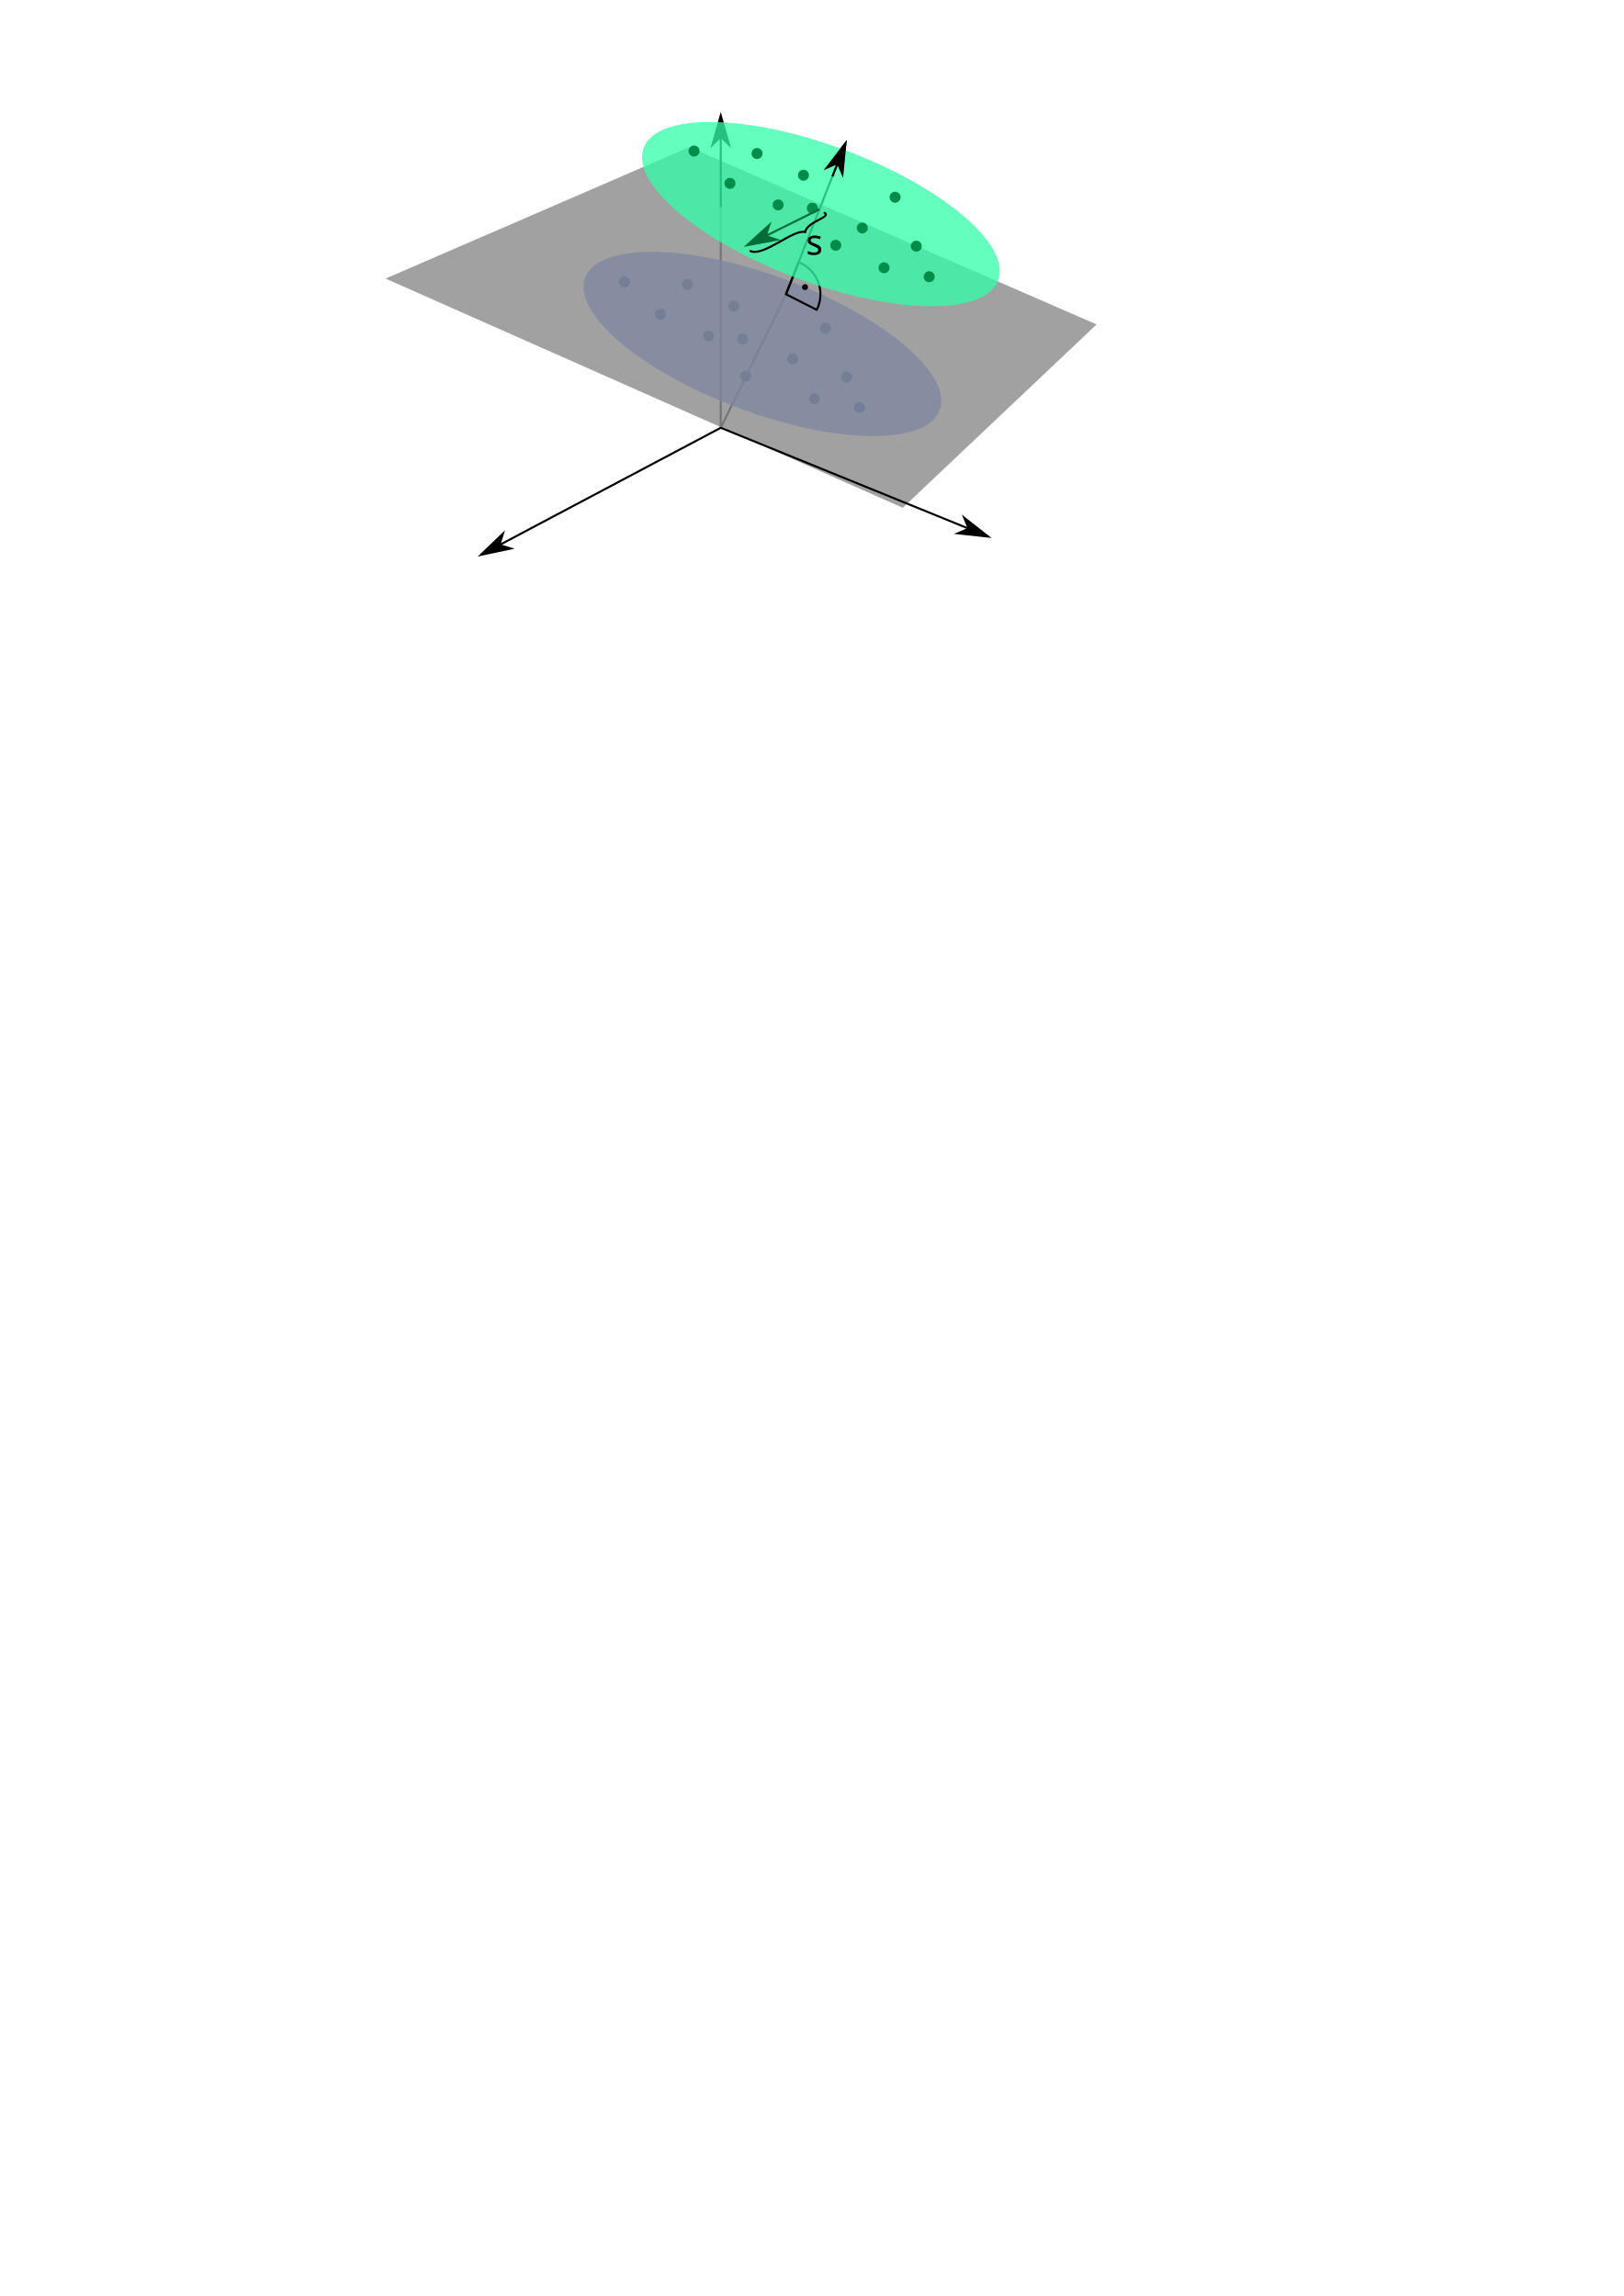
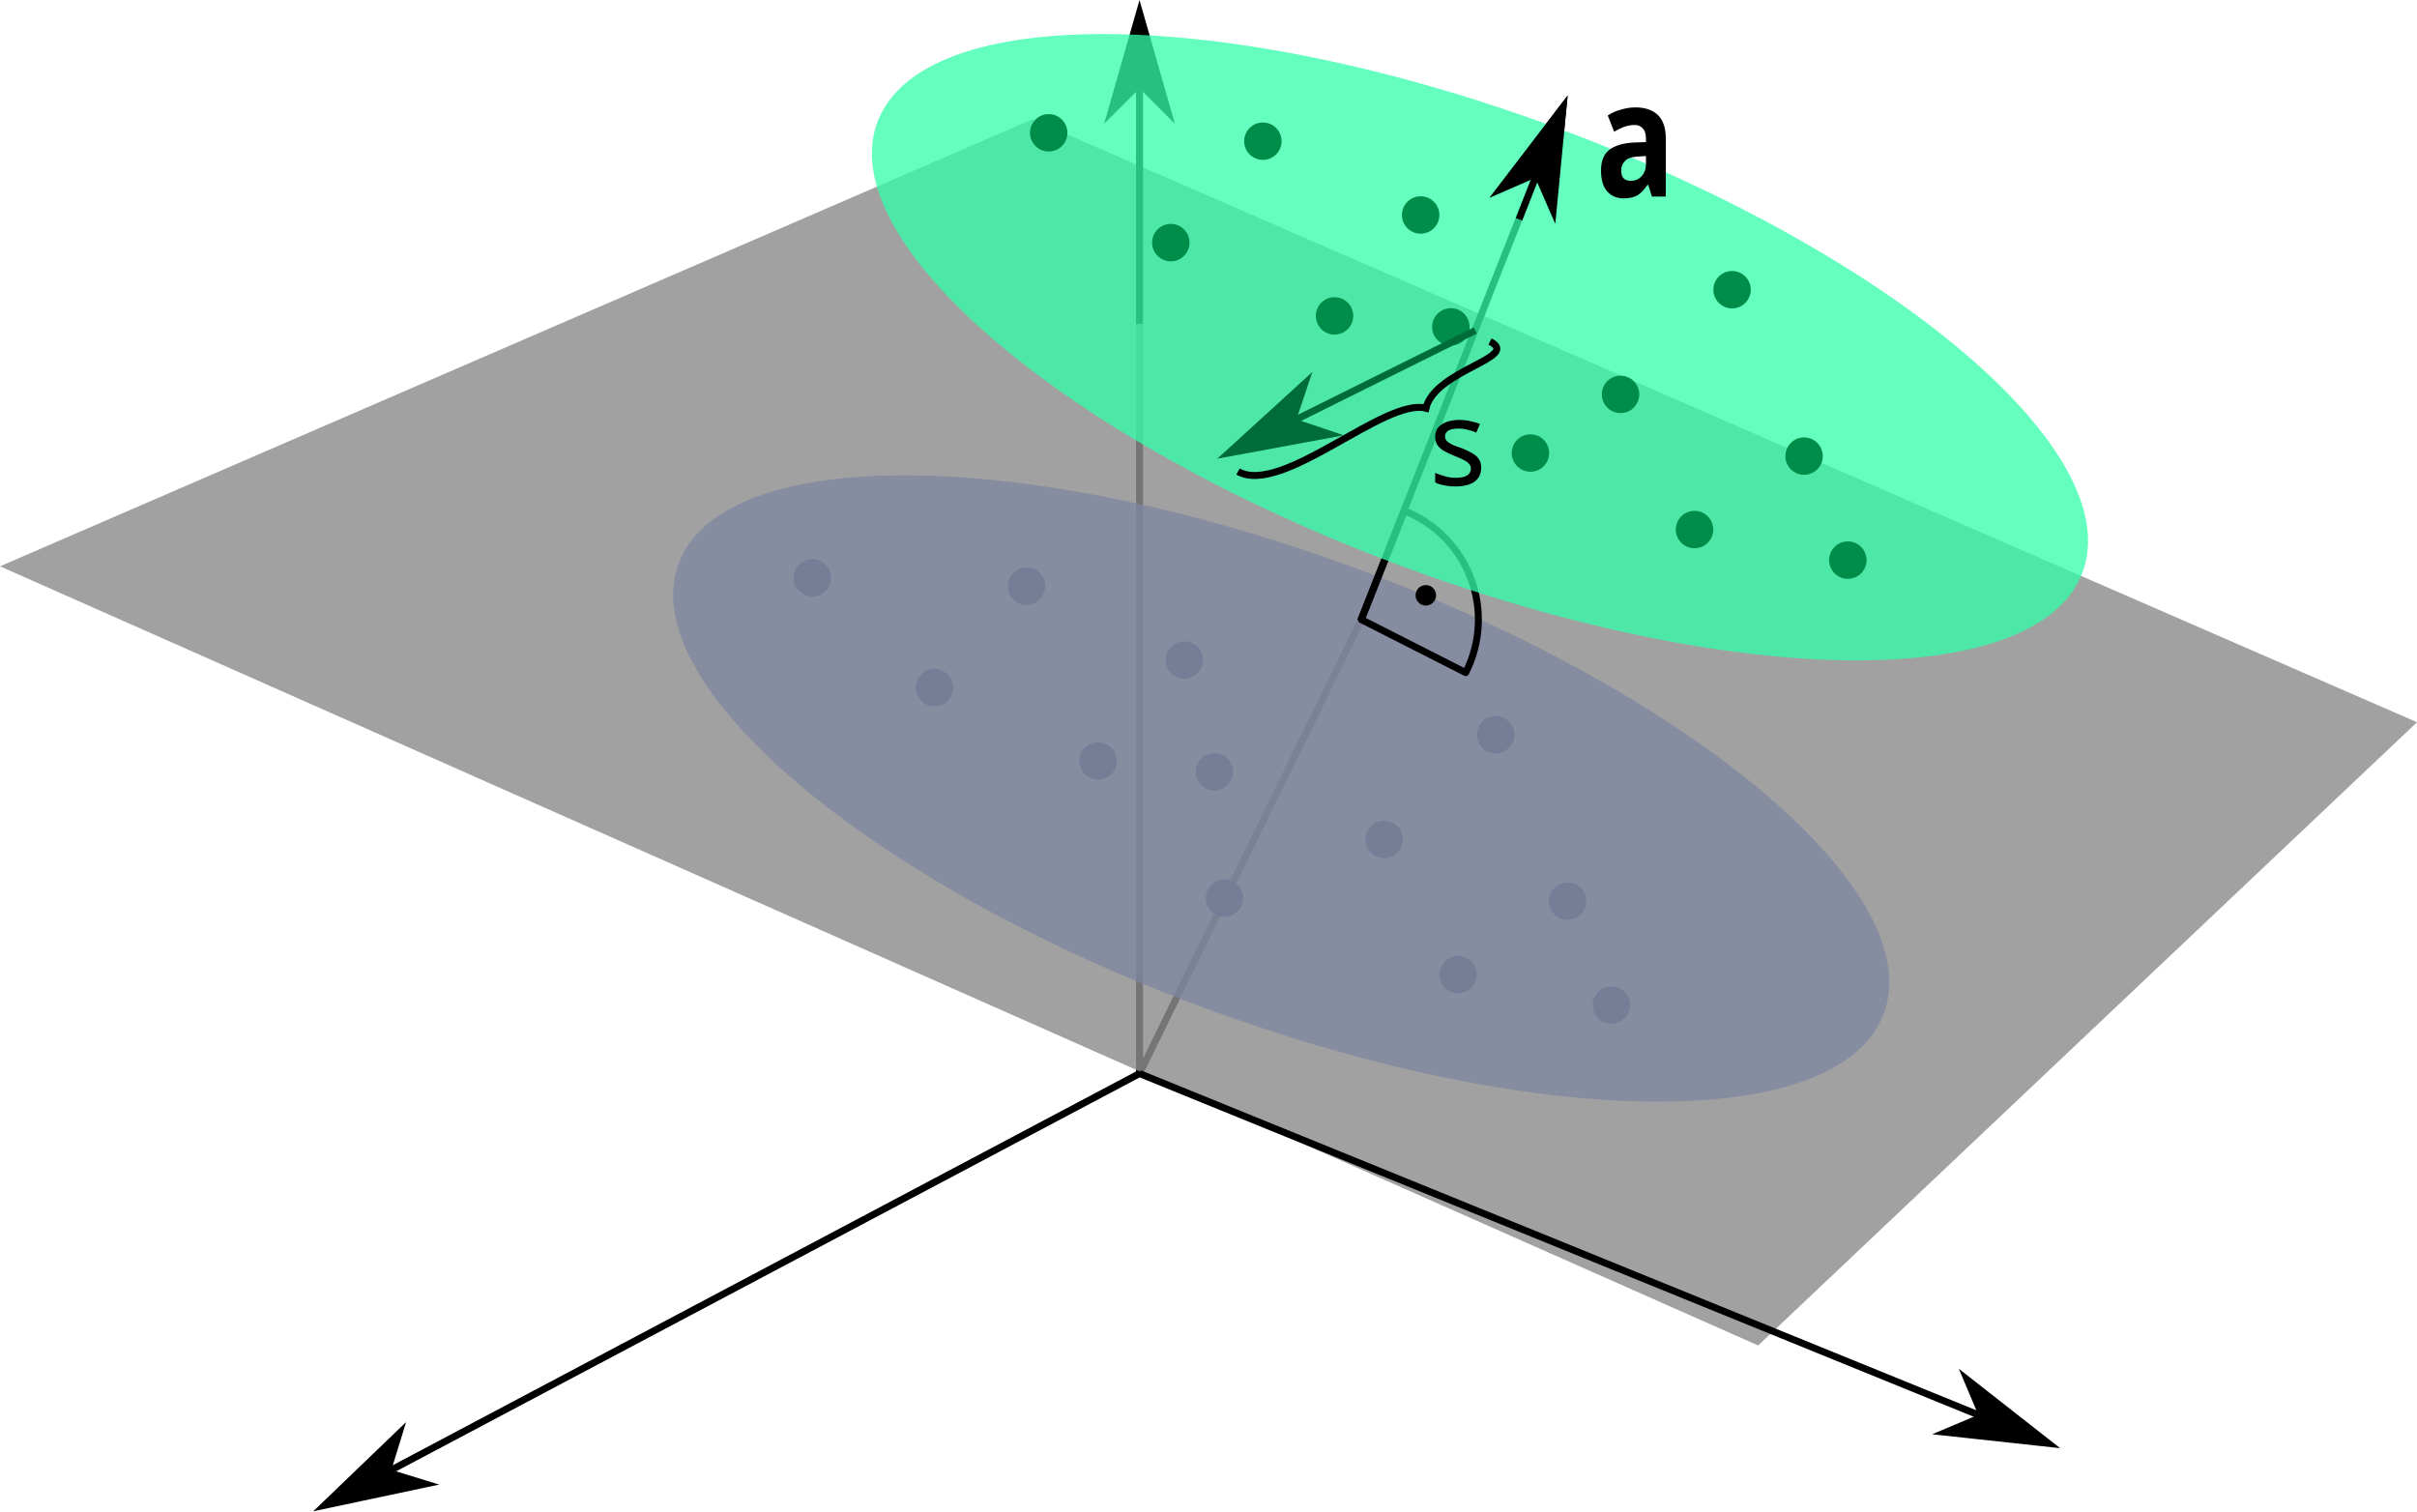
- <svg xmlns="http://www.w3.org/2000/svg" width="210mm" height="297mm" viewBox="0 0 210 297" version="1.1" id="svg8">
+ <svg xmlns="http://www.w3.org/2000/svg" width="91.963mm" height="57.505mm" viewBox="0 0 91.963 57.505" version="1.1" id="svg8">
  <defs id="defs2">
-     <marker style="overflow:visible;" id="marker1675" refX="0.0" refY="0.0" orient="auto">
-       <path transform="scale(0.8) rotate(180) translate(12.5,0)" style="fill-rule:evenodd;stroke:#006d39;stroke-width:1pt;stroke-opacity:1;fill:#006d39;fill-opacity:1" d="M 0.0,0.0 L 5.0,-5.0 L -12.5,0.0 L 5.0,5.0 L 0.0,0.0 z " id="path1673" />
+     <marker style="overflow:visible" id="marker1675" refX="0" refY="0" orient="auto">
+       <path transform="matrix(-0.8,0,0,-0.8,-10,0)" style="fill:#006d39;fill-opacity:1;fill-rule:evenodd;stroke:#006d39;stroke-width:1pt;stroke-opacity:1" d="M 0,0 5,-5 -12.5,0 5,5 Z" id="path1673" />
    </marker>
-     <marker style="overflow:visible" id="marker1567" refX="0.0" refY="0.0" orient="auto">
-       <path transform="scale(0.8) translate(12.5,0)" style="fill-rule:evenodd;stroke:#000000;stroke-width:1pt;stroke-opacity:1;fill:#000000;fill-opacity:1" d="M 0.0,0.0 L 5.0,-5.0 L -12.5,0.0 L 5.0,5.0 L 0.0,0.0 z " id="path1565" />
+     <marker style="overflow:visible" id="marker1567" refX="0" refY="0" orient="auto">
+       <path transform="matrix(0.8,0,0,0.8,10,0)" style="fill:#000000;fill-opacity:1;fill-rule:evenodd;stroke:#000000;stroke-width:1pt;stroke-opacity:1" d="M 0,0 5,-5 -12.5,0 5,5 Z" id="path1565" />
    </marker>
-     <marker style="overflow:visible;" id="marker1509" refX="0.0" refY="0.0" orient="auto">
-       <path transform="scale(0.8) rotate(180) translate(12.5,0)" style="fill-rule:evenodd;stroke:#000000;stroke-width:1pt;stroke-opacity:1;fill:#000000;fill-opacity:1" d="M 0.0,0.0 L 5.0,-5.0 L -12.5,0.0 L 5.0,5.0 L 0.0,0.0 z " id="path1507" />
+     <marker style="overflow:visible" id="marker1509" refX="0" refY="0" orient="auto">
+       <path transform="matrix(-0.8,0,0,-0.8,-10,0)" style="fill:#000000;fill-opacity:1;fill-rule:evenodd;stroke:#000000;stroke-width:1pt;stroke-opacity:1" d="M 0,0 5,-5 -12.5,0 5,5 Z" id="path1507" />
    </marker>
-     <marker style="overflow:visible;" id="marker1457" refX="0.0" refY="0.0" orient="auto">
-       <path transform="scale(0.8) rotate(180) translate(12.5,0)" style="fill-rule:evenodd;stroke:#000000;stroke-width:1pt;stroke-opacity:1;fill:#000000;fill-opacity:1" d="M 0.0,0.0 L 5.0,-5.0 L -12.5,0.0 L 5.0,5.0 L 0.0,0.0 z " id="path1455" />
+     <marker style="overflow:visible" id="marker1457" refX="0" refY="0" orient="auto">
+       <path transform="matrix(-0.8,0,0,-0.8,-10,0)" style="fill:#000000;fill-opacity:1;fill-rule:evenodd;stroke:#000000;stroke-width:1pt;stroke-opacity:1" d="M 0,0 5,-5 -12.5,0 5,5 Z" id="path1455" />
    </marker>
-     <marker style="overflow:visible" id="Arrow1Lstart" refX="0.0" refY="0.0" orient="auto">
-       <path transform="scale(0.8) translate(12.5,0)" style="fill-rule:evenodd;stroke:#000000;stroke-width:1pt;stroke-opacity:1;fill:#000000;fill-opacity:1" d="M 0.0,0.0 L 5.0,-5.0 L -12.5,0.0 L 5.0,5.0 L 0.0,0.0 z " id="path845" />
+     <marker style="overflow:visible" id="Arrow1Lstart" refX="0" refY="0" orient="auto">
+       <path transform="matrix(0.8,0,0,0.8,10,0)" style="fill:#000000;fill-opacity:1;fill-rule:evenodd;stroke:#000000;stroke-width:1pt;stroke-opacity:1" d="M 0,0 5,-5 -12.5,0 5,5 Z" id="path845" />
    </marker>
-     <marker style="overflow:visible;" id="marker1379" refX="0.0" refY="0.0" orient="auto">
-       <path transform="scale(0.8) rotate(180) translate(12.5,0)" style="fill-rule:evenodd;stroke:#000000;stroke-width:1pt;stroke-opacity:1;fill:#000000;fill-opacity:1" d="M 0.0,0.0 L 5.0,-5.0 L -12.5,0.0 L 5.0,5.0 L 0.0,0.0 z " id="path1377" />
+     <marker style="overflow:visible" id="marker1379" refX="0" refY="0" orient="auto">
+       <path transform="matrix(-0.8,0,0,-0.8,-10,0)" style="fill:#000000;fill-opacity:1;fill-rule:evenodd;stroke:#000000;stroke-width:1pt;stroke-opacity:1" d="M 0,0 5,-5 -12.5,0 5,5 Z" id="path1377" />
    </marker>
-     <marker style="overflow:visible;" id="marker1143" refX="0.0" refY="0.0" orient="auto">
-       <path transform="scale(0.8) rotate(180) translate(12.5,0)" style="fill-rule:evenodd;stroke:#000000;stroke-width:1pt;stroke-opacity:1;fill:#000000;fill-opacity:1" d="M 0.0,0.0 L 5.0,-5.0 L -12.5,0.0 L 5.0,5.0 L 0.0,0.0 z " id="path1141" />
+     <marker style="overflow:visible" id="marker1143" refX="0" refY="0" orient="auto">
+       <path transform="matrix(-0.8,0,0,-0.8,-10,0)" style="fill:#000000;fill-opacity:1;fill-rule:evenodd;stroke:#000000;stroke-width:1pt;stroke-opacity:1" d="M 0,0 5,-5 -12.5,0 5,5 Z" id="path1141" />
    </marker>
-     <marker style="overflow:visible;" id="Arrow1Lend" refX="0.0" refY="0.0" orient="auto">
-       <path transform="scale(0.8) rotate(180) translate(12.5,0)" style="fill-rule:evenodd;stroke:#000000;stroke-width:1pt;stroke-opacity:1;fill:#000000;fill-opacity:1" d="M 0.0,0.0 L 5.0,-5.0 L -12.5,0.0 L 5.0,5.0 L 0.0,0.0 z " id="path848" />
+     <marker style="overflow:visible" id="Arrow1Lend" refX="0" refY="0" orient="auto">
+       <path transform="matrix(-0.8,0,0,-0.8,-10,0)" style="fill:#000000;fill-opacity:1;fill-rule:evenodd;stroke:#000000;stroke-width:1pt;stroke-opacity:1" d="M 0,0 5,-5 -12.5,0 5,5 Z" id="path848" />
    </marker>
  </defs>
-   <g id="layer1">
-     <path style="fill:none;stroke:#000000;stroke-width:0.265;stroke-linecap:butt;stroke-linejoin:miter;stroke-opacity:1;stroke-miterlimit:4;stroke-dasharray:none;marker-start:url(#Arrow1Lstart)" d="M 62.236,71.751 93.219,55.336" id="path833" />
+   <g id="layer1" transform="translate(-49.86206,-14.48711)">
+     <path style="fill:none;stroke:#000000;stroke-width:0.265;stroke-linecap:butt;stroke-linejoin:miter;stroke-miterlimit:4;stroke-dasharray:none;stroke-opacity:1;marker-start:url(#Arrow1Lstart)" d="M 62.236,71.751 93.219,55.336" id="path833" />
    <path style="fill:none;stroke:#000000;stroke-width:0.265px;stroke-linecap:butt;stroke-linejoin:miter;stroke-opacity:1" d="M 93.219,26.813 V 55.336 L 101.662,38.065" id="path835" />
    <g id="g1303">
      <ellipse style="opacity:0.757;fill:#3266ff;fill-opacity:1;stroke:none;stroke-width:0.226;stroke-linecap:round;stroke-linejoin:round;stroke-miterlimit:4;stroke-dasharray:none;stroke-opacity:1" id="ellipse1191" cx="107.971" cy="7.114" rx="24.474" ry="8.844" transform="matrix(0.9365947,0.3504146,-0.3532615,0.9355246,0,0)" />
      <g id="g1245" transform="translate(-10.58333)">
        <circle style="opacity:1;fill:#0635c4;fill-opacity:1;stroke:none;stroke-width:0.048;stroke-linecap:round;stroke-linejoin:round;stroke-miterlimit:4;stroke-dasharray:none;stroke-opacity:1" id="path1209" cx="91.351" cy="36.474" r="0.712" />
        <circle style="opacity:1;fill:#0635c4;fill-opacity:1;stroke:none;stroke-width:0.048;stroke-linecap:round;stroke-linejoin:round;stroke-miterlimit:4;stroke-dasharray:none;stroke-opacity:1" id="circle1211" cx="99.5" cy="36.793" r="0.712" />
        <circle style="opacity:1;fill:#0635c4;fill-opacity:1;stroke:none;stroke-width:0.048;stroke-linecap:round;stroke-linejoin:round;stroke-miterlimit:4;stroke-dasharray:none;stroke-opacity:1" id="circle1213" cx="95.997" cy="40.652" r="0.712" />
        <circle style="opacity:1;fill:#0635c4;fill-opacity:1;stroke:none;stroke-width:0.048;stroke-linecap:round;stroke-linejoin:round;stroke-miterlimit:4;stroke-dasharray:none;stroke-opacity:1" id="circle1215" cx="105.503" cy="39.601" r="0.712" />
        <circle style="opacity:1;fill:#0635c4;fill-opacity:1;stroke:none;stroke-width:0.048;stroke-linecap:round;stroke-linejoin:round;stroke-miterlimit:4;stroke-dasharray:none;stroke-opacity:1" id="circle1217" cx="107.034" cy="48.658" r="0.712" />
        <circle style="opacity:1;fill:#0635c4;fill-opacity:1;stroke:none;stroke-width:0.048;stroke-linecap:round;stroke-linejoin:round;stroke-miterlimit:4;stroke-dasharray:none;stroke-opacity:1" id="circle1219" cx="102.227" cy="43.44" r="0.712" />
        <circle style="opacity:1;fill:#0635c4;fill-opacity:1;stroke:none;stroke-width:0.048;stroke-linecap:round;stroke-linejoin:round;stroke-miterlimit:4;stroke-dasharray:none;stroke-opacity:1" id="circle1221" cx="106.651" cy="43.858" r="0.712" />
        <circle style="opacity:1;fill:#0635c4;fill-opacity:1;stroke:none;stroke-width:0.048;stroke-linecap:round;stroke-linejoin:round;stroke-miterlimit:4;stroke-dasharray:none;stroke-opacity:1" id="circle1223" cx="117.352" cy="42.444" r="0.712" />
        <circle style="opacity:1;fill:#0635c4;fill-opacity:1;stroke:none;stroke-width:0.048;stroke-linecap:round;stroke-linejoin:round;stroke-miterlimit:4;stroke-dasharray:none;stroke-opacity:1" id="circle1225" cx="113.108" cy="46.427" r="0.712" />
        <circle style="opacity:1;fill:#0635c4;fill-opacity:1;stroke:none;stroke-width:0.048;stroke-linecap:round;stroke-linejoin:round;stroke-miterlimit:4;stroke-dasharray:none;stroke-opacity:1" id="circle1227" cx="115.923" cy="51.57" r="0.712" />
        <circle style="opacity:1;fill:#0635c4;fill-opacity:1;stroke:none;stroke-width:0.048;stroke-linecap:round;stroke-linejoin:round;stroke-miterlimit:4;stroke-dasharray:none;stroke-opacity:1" id="circle1229" cx="120.092" cy="48.776" r="0.712" />
        <circle style="opacity:1;fill:#0635c4;fill-opacity:1;stroke:none;stroke-width:0.048;stroke-linecap:round;stroke-linejoin:round;stroke-miterlimit:4;stroke-dasharray:none;stroke-opacity:1" id="circle1231" cx="121.757" cy="52.733" r="0.712" />
      </g>
    </g>
    <path style="opacity:0.828;fill:#8d8d8d;fill-opacity:1;stroke:none;stroke-width:0.265px;stroke-linecap:butt;stroke-linejoin:miter;stroke-opacity:1" d="M 89.146,19.026 49.862,36.035 116.758,65.683 141.825,41.968 Z" id="path837" />
    <path style="fill:none;stroke:#000000;stroke-width:0.265;stroke-linecap:butt;stroke-linejoin:miter;stroke-miterlimit:4;stroke-dasharray:none;stroke-opacity:1;marker-end:url(#Arrow1Lend)" d="m 101.627,38.111 7.693,-19.51" id="path843" />
    <g id="g1307" transform="translate(-10.58333)">
      <path style="fill:none;stroke:#000000;stroke-width:0.265;stroke-linecap:round;stroke-linejoin:round;stroke-miterlimit:4;stroke-dasharray:none;stroke-opacity:1" id="path1127" d="m 113.88,33.925 a 4.451,4.451 0 0 1 2.527,2.562 4.451,4.451 0 0 1 -0.194,3.593 l -3.968,-2.016 z" />
      <circle style="fill:#000000;fill-opacity:1;stroke:none;stroke-width:0.07;stroke-linecap:round;stroke-linejoin:round;stroke-miterlimit:4;stroke-dasharray:none;stroke-opacity:1" id="path1129" cx="114.696" cy="37.139" r="0.39" />
    </g>
    <path style="fill:none;stroke:#000000;stroke-width:0.265px;stroke-linecap:butt;stroke-linejoin:miter;stroke-opacity:1;marker-start:url(#marker1567)" d="M 93.219,15.001 V 26.813" id="path1207" />
    <ellipse style="opacity:0.757;fill:#32ffaa;fill-opacity:1;stroke:none;stroke-width:0.226;stroke-linecap:round;stroke-linejoin:round;stroke-miterlimit:4;stroke-dasharray:none;stroke-opacity:1" id="path1131" cx="109.112" cy="-11.262" rx="24.474" ry="8.844" transform="matrix(0.9365947,0.3504146,-0.3532615,0.9355246,0,0)" />
    <g id="g1271" transform="translate(-1.587501,-16.93333)" style="fill:#008d4a;fill-opacity:1">
      <circle style="opacity:1;fill:#008d4a;fill-opacity:1;stroke:none;stroke-width:0.048;stroke-linecap:round;stroke-linejoin:round;stroke-miterlimit:4;stroke-dasharray:none;stroke-opacity:1" id="circle1247" cx="91.351" cy="36.474" r="0.712" />
      <circle style="opacity:1;fill:#008d4a;fill-opacity:1;stroke:none;stroke-width:0.048;stroke-linecap:round;stroke-linejoin:round;stroke-miterlimit:4;stroke-dasharray:none;stroke-opacity:1" id="circle1249" cx="99.5" cy="36.793" r="0.712" />
      <circle style="opacity:1;fill:#008d4a;fill-opacity:1;stroke:none;stroke-width:0.048;stroke-linecap:round;stroke-linejoin:round;stroke-miterlimit:4;stroke-dasharray:none;stroke-opacity:1" id="circle1251" cx="95.997" cy="40.652" r="0.712" />
      <circle style="opacity:1;fill:#008d4a;fill-opacity:1;stroke:none;stroke-width:0.048;stroke-linecap:round;stroke-linejoin:round;stroke-miterlimit:4;stroke-dasharray:none;stroke-opacity:1" id="circle1253" cx="105.503" cy="39.601" r="0.712" />
      <circle style="opacity:1;fill:#008d4a;fill-opacity:1;stroke:none;stroke-width:0.048;stroke-linecap:round;stroke-linejoin:round;stroke-miterlimit:4;stroke-dasharray:none;stroke-opacity:1" id="circle1255" cx="109.68" cy="48.658" r="0.712" />
      <circle style="opacity:1;fill:#008d4a;fill-opacity:1;stroke:none;stroke-width:0.048;stroke-linecap:round;stroke-linejoin:round;stroke-miterlimit:4;stroke-dasharray:none;stroke-opacity:1" id="circle1257" cx="102.227" cy="43.44" r="0.712" />
      <circle style="opacity:1;fill:#008d4a;fill-opacity:1;stroke:none;stroke-width:0.048;stroke-linecap:round;stroke-linejoin:round;stroke-miterlimit:4;stroke-dasharray:none;stroke-opacity:1" id="circle1259" cx="106.651" cy="43.858" r="0.712" />
      <circle style="opacity:1;fill:#008d4a;fill-opacity:1;stroke:none;stroke-width:0.048;stroke-linecap:round;stroke-linejoin:round;stroke-miterlimit:4;stroke-dasharray:none;stroke-opacity:1" id="circle1261" cx="117.352" cy="42.444" r="0.712" />
      <circle style="opacity:1;fill:#008d4a;fill-opacity:1;stroke:none;stroke-width:0.048;stroke-linecap:round;stroke-linejoin:round;stroke-miterlimit:4;stroke-dasharray:none;stroke-opacity:1" id="circle1263" cx="113.108" cy="46.427" r="0.712" />
      <circle style="opacity:1;fill:#008d4a;fill-opacity:1;stroke:none;stroke-width:0.048;stroke-linecap:round;stroke-linejoin:round;stroke-miterlimit:4;stroke-dasharray:none;stroke-opacity:1" id="circle1265" cx="115.923" cy="51.57" r="0.712" />
      <circle style="opacity:1;fill:#008d4a;fill-opacity:1;stroke:none;stroke-width:0.048;stroke-linecap:round;stroke-linejoin:round;stroke-miterlimit:4;stroke-dasharray:none;stroke-opacity:1" id="circle1267" cx="120.092" cy="48.776" r="0.712" />
      <circle style="opacity:1;fill:#008d4a;fill-opacity:1;stroke:none;stroke-width:0.048;stroke-linecap:round;stroke-linejoin:round;stroke-miterlimit:4;stroke-dasharray:none;stroke-opacity:1" id="circle1269" cx="121.757" cy="52.733" r="0.712" />
    </g>
    <path style="fill:none;stroke:#000000;stroke-width:0.265;stroke-linecap:butt;stroke-linejoin:miter;stroke-miterlimit:4;stroke-dasharray:none;stroke-opacity:1;marker-end:url(#marker1143)" d="m 107.657,22.832 1.663,-4.231" id="path1139" />
    <path style="fill:none;stroke:#000000;stroke-width:0.265px;stroke-linecap:butt;stroke-linejoin:miter;stroke-opacity:1;marker-end:url(#marker1457)" d="M 93.219,55.336 127.771,69.396" id="path1369" />
-     <path style="fill:#006d39;stroke:#006d39;stroke-width:0.265;stroke-linecap:butt;stroke-linejoin:miter;stroke-miterlimit:4;stroke-dasharray:none;stroke-opacity:1;marker-end:url(#marker1675);fill-opacity:1" d="m 105.994,27.063 -9.356,4.649" id="path1671" />
+     <path style="fill:#006d39;fill-opacity:1;stroke:#006d39;stroke-width:0.265;stroke-linecap:butt;stroke-linejoin:miter;stroke-miterlimit:4;stroke-dasharray:none;stroke-opacity:1;marker-end:url(#marker1675)" d="m 105.994,27.063 -9.356,4.649" id="path1671" />
    <text xml:space="preserve" style="font-style:normal;font-weight:normal;font-size:4.566px;line-height:1.25;font-family:sans-serif;fill:#000000;fill-opacity:1;stroke:none;stroke-width:0.114" x="104.234" y="32.949" id="text2001">
      <tspan id="tspan1999" x="104.234" y="32.949" style="stroke-width:0.114">s</tspan>
    </text>
    <path style="fill:none;stroke:#000000;stroke-width:0.265px;stroke-linecap:butt;stroke-linejoin:miter;stroke-opacity:1" d="m 106.554,27.483 c 1.198,0.601 -2.093,1.079 -2.437,2.537 -1.56,-0.416 -5.468,3.343 -7.151,2.41" id="path2003" />
+     <text xml:space="preserve" style="font-style:normal;font-weight:normal;font-size:5.547px;line-height:1.25;font-family:sans-serif;fill:#000000;fill-opacity:1;stroke:none;stroke-width:0.139" x="121.273" y="20.029" id="text939" transform="scale(0.9116994,1.096853)">
+       <tspan id="tspan937" x="121.273" y="20.029" style="font-style:normal;font-variant:normal;font-weight:bold;font-stretch:normal;font-family:sans-serif;-inkscape-font-specification:'sans-serif Bold';stroke-width:0.139">a</tspan>
+     </text>
  </g>
</svg>
